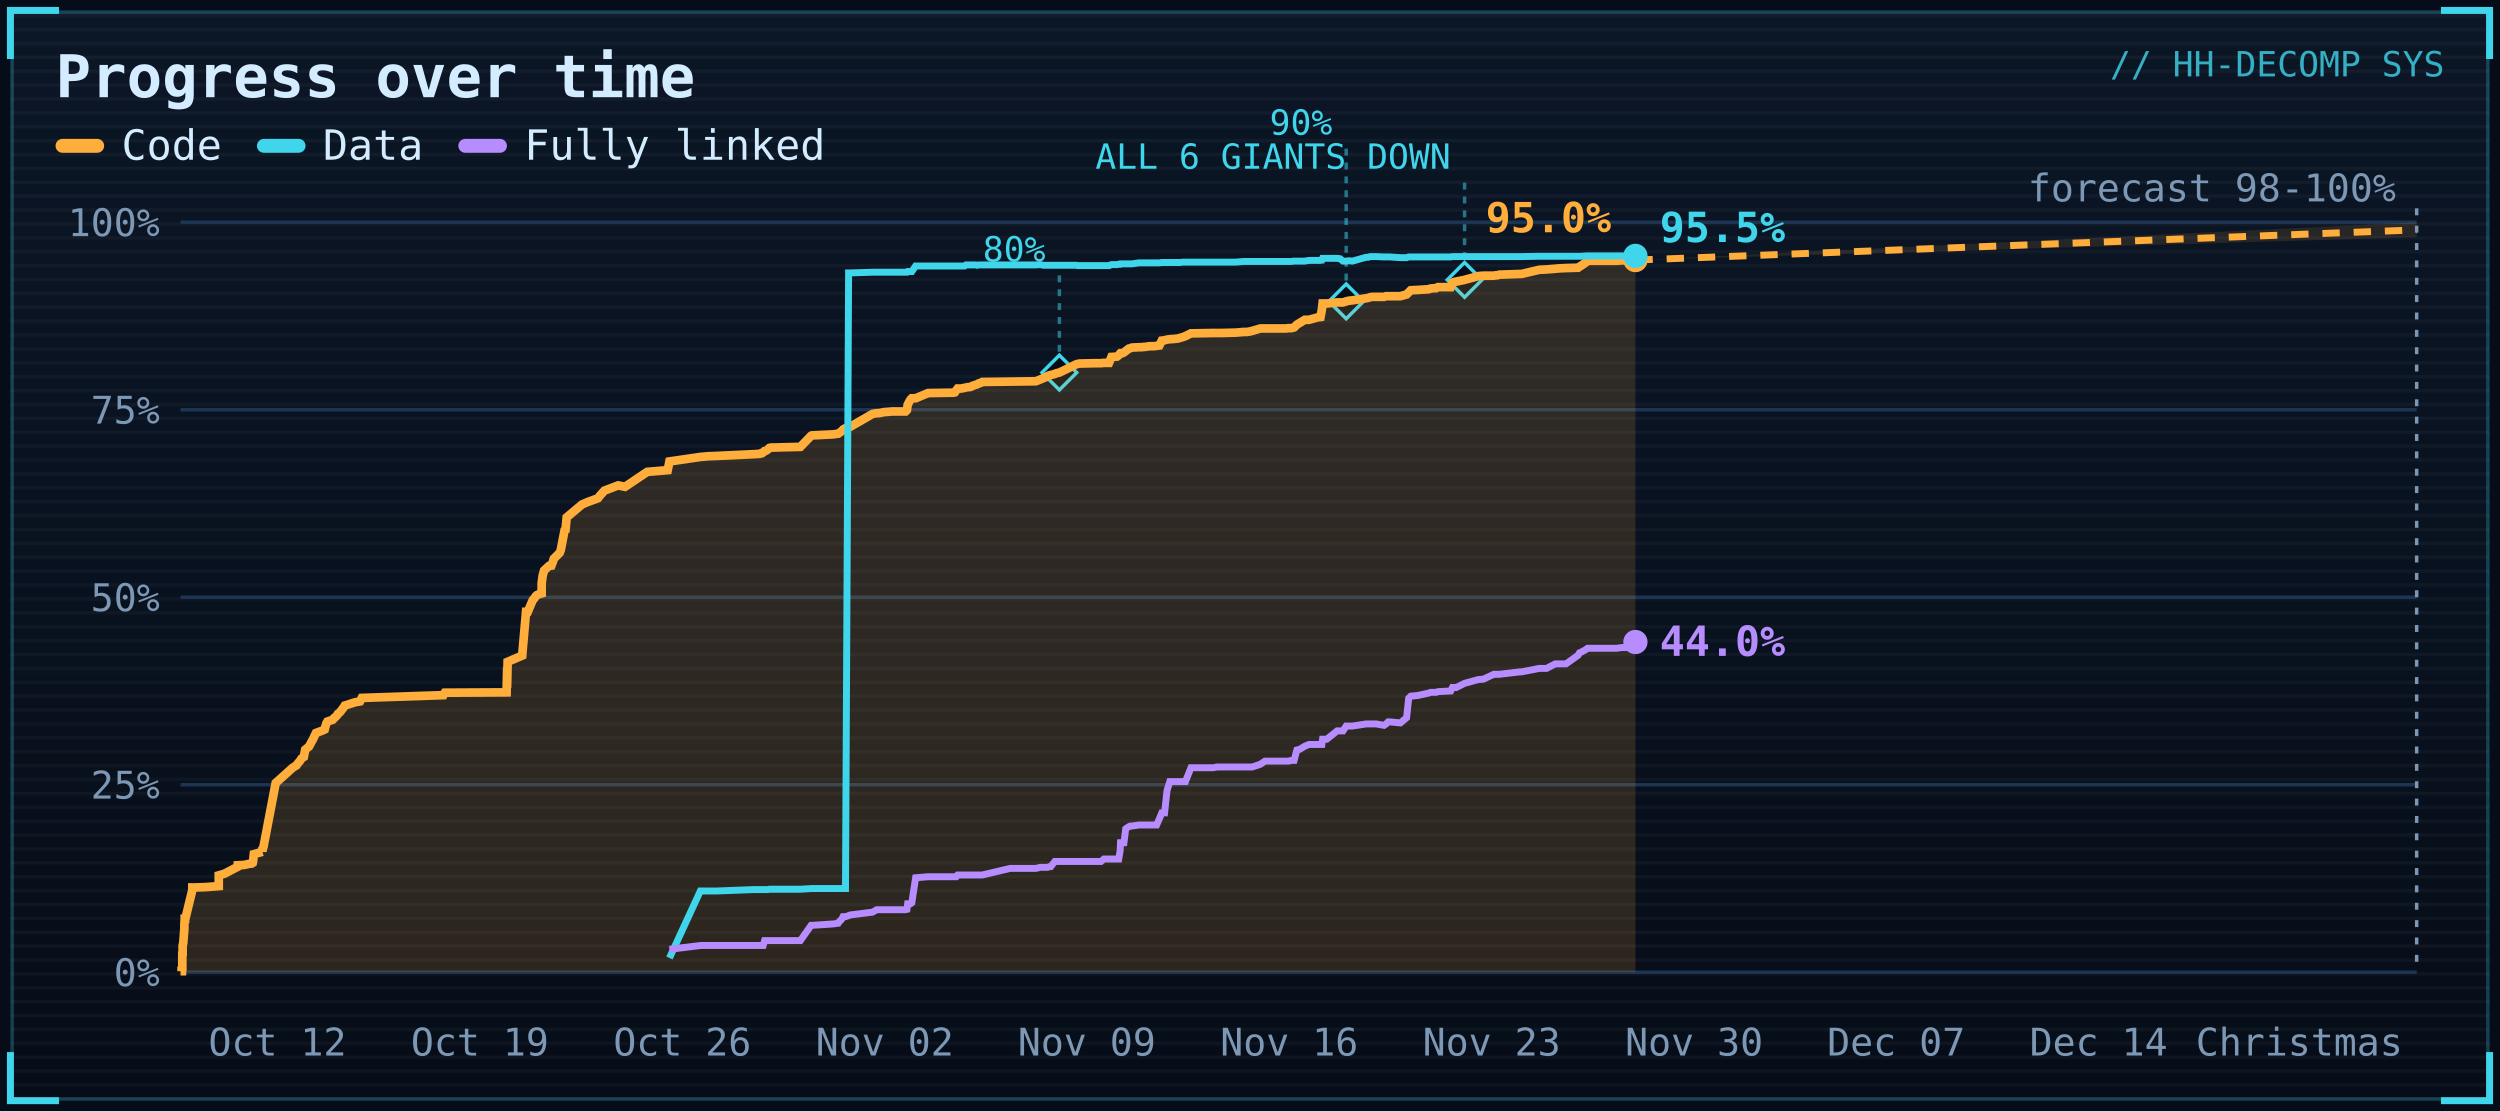
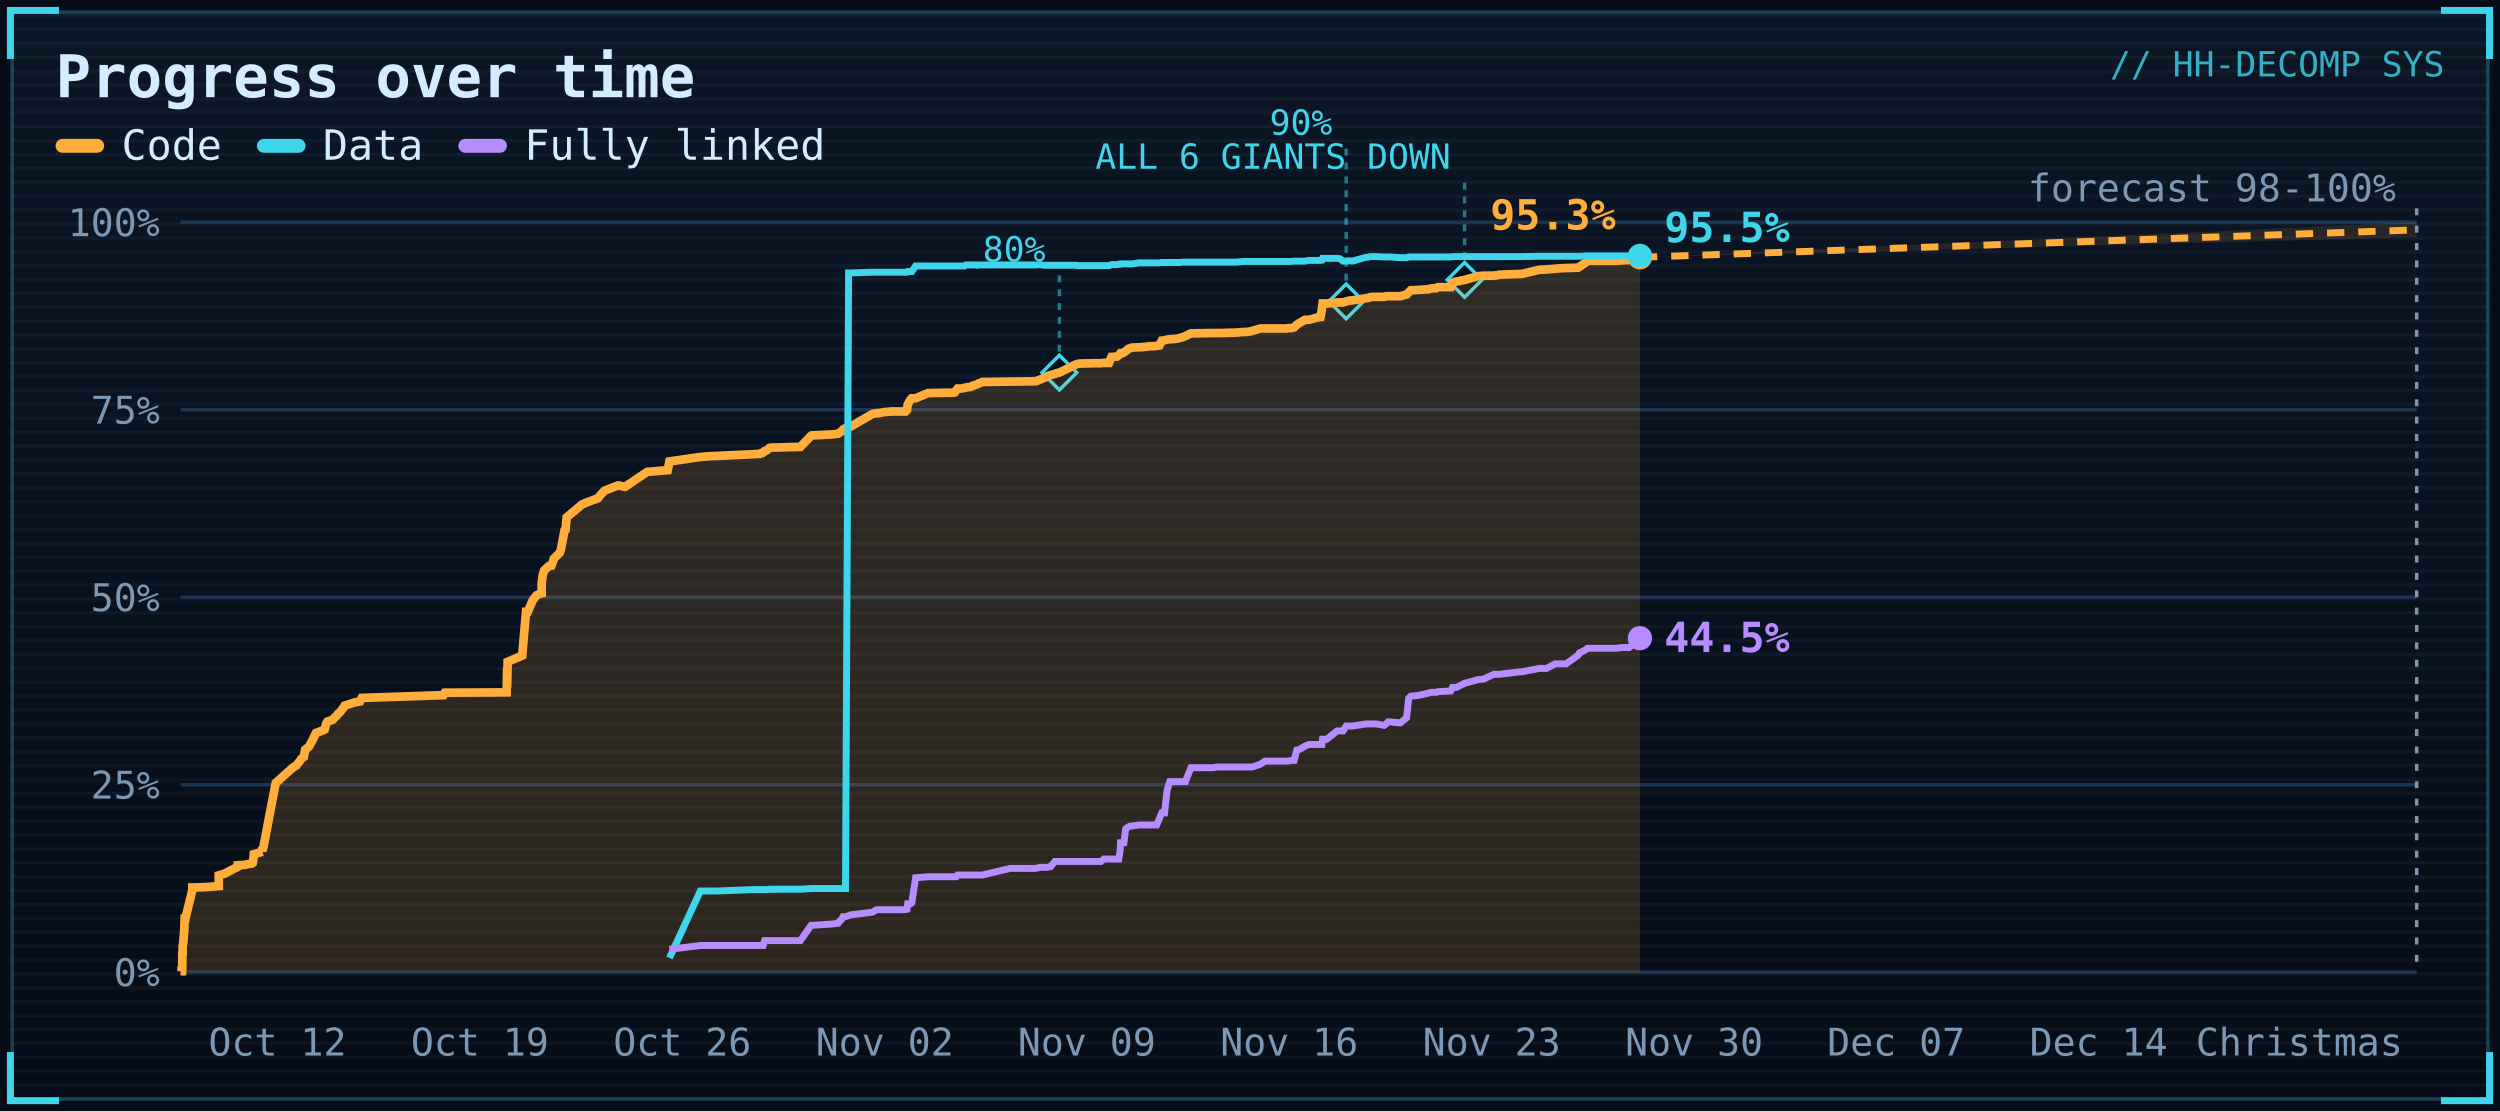
<svg xmlns="http://www.w3.org/2000/svg" viewBox="0 0 720 320" width="720" height="320" font-family="'Share Tech Mono','Eurostile','Bank Gothic',Consolas,'DejaVu Sans Mono',monospace" role="img" aria-label="Progress over time">
  <defs>
    <pattern id="scan" width="4" height="4" patternUnits="userSpaceOnUse">
      <rect width="4" height="1" fill="#ffffff" opacity="0.035" />
    </pattern>
    <linearGradient id="panel" x1="0" y1="0" x2="0" y2="1">
      <stop offset="0" stop-color="#0b1626" />
      <stop offset="1" stop-color="#060d18" />
    </linearGradient>
  </defs>
  <rect width="100%" height="100%" fill="#060d18" />
  <rect x="3" y="3" width="714" height="314" fill="url(#panel)" />
  <rect x="3" y="3" width="714" height="314" fill="url(#scan)" />
  <rect x="3.5" y="3.5" width="713" height="313" fill="none" stroke="#3fd6ec" stroke-opacity="0.25" />
  <path d="M3,17 V3 H17" fill="none" stroke="#3fd6ec" stroke-width="2" />
  <path d="M703,3 H717 V17" fill="none" stroke="#3fd6ec" stroke-width="2" />
  <path d="M3,303 V317 H17" fill="none" stroke="#3fd6ec" stroke-width="2" />
  <path d="M703,317 H717 V303" fill="none" stroke="#3fd6ec" stroke-width="2" />
  <text x="704" y="22" font-size="10" fill="#3fd6ec" text-anchor="end" opacity="0.8">// HH-DECOMP SYS</text>
  <text x="16" y="28" font-size="17" font-weight="600" fill="#d4ecff">Progress over time</text>
  <rect x="16" y="40" width="14" height="4" rx="2" fill="#ffad3b" />
  <text x="35" y="46" font-size="12" fill="#d4ecff">Code</text>
  <rect x="74" y="40" width="14" height="4" rx="2" fill="#3fd6ec" />
  <text x="93" y="46" font-size="12" fill="#d4ecff">Data</text>
  <rect x="132" y="40" width="14" height="4" rx="2" fill="#b78cff" />
  <text x="151" y="46" font-size="12" fill="#d4ecff">Fully linked</text>
  <line x1="52" y1="280.0" x2="696" y2="280.0" stroke="#1c3552" />
  <text x="46" y="284.0" font-size="11" fill="#7d98b4" text-anchor="end">0%</text>
  <line x1="52" y1="226.0" x2="696" y2="226.0" stroke="#1c3552" />
  <text x="46" y="230.0" font-size="11" fill="#7d98b4" text-anchor="end">25%</text>
  <line x1="52" y1="172.0" x2="696" y2="172.0" stroke="#1c3552" />
  <text x="46" y="176.0" font-size="11" fill="#7d98b4" text-anchor="end">50%</text>
  <line x1="52" y1="118.0" x2="696" y2="118.0" stroke="#1c3552" />
  <text x="46" y="122.0" font-size="11" fill="#7d98b4" text-anchor="end">75%</text>
  <line x1="52" y1="64.0" x2="696" y2="64.0" stroke="#1c3552" />
  <text x="46" y="68.0" font-size="11" fill="#7d98b4" text-anchor="end">100%</text>
  <text x="79.9" y="304" font-size="11" fill="#7d98b4" text-anchor="middle">Oct 12</text>
  <text x="138.2" y="304" font-size="11" fill="#7d98b4" text-anchor="middle">Oct 19</text>
  <text x="196.5" y="304" font-size="11" fill="#7d98b4" text-anchor="middle">Oct 26</text>
  <text x="254.8" y="304" font-size="11" fill="#7d98b4" text-anchor="middle">Nov 02</text>
  <text x="313.0" y="304" font-size="11" fill="#7d98b4" text-anchor="middle">Nov 09</text>
  <text x="371.3" y="304" font-size="11" fill="#7d98b4" text-anchor="middle">Nov 16</text>
  <text x="429.6" y="304" font-size="11" fill="#7d98b4" text-anchor="middle">Nov 23</text>
  <text x="487.9" y="304" font-size="11" fill="#7d98b4" text-anchor="middle">Nov 30</text>
  <text x="546.1" y="304" font-size="11" fill="#7d98b4" text-anchor="middle">Dec 07</text>
  <text x="604.4" y="304" font-size="11" fill="#7d98b4" text-anchor="middle">Dec 14</text>
-   <polygon points="471.0,74.9 696.0,64.0 696.0,68.3" fill="#ffad3b" opacity="0.12" />
-   <line x1="471.0" y1="74.9" x2="696.0" y2="66.2" stroke="#ffad3b" stroke-width="2" stroke-dasharray="5,4" />
+   <polygon points="472.3,74.1 696.0,64.0 696.0,68.3" fill="#ffad3b" opacity="0.12" />
+   <line x1="472.3" y1="74.1" x2="696.0" y2="66.2" stroke="#ffad3b" stroke-width="2" stroke-dasharray="5,4" />
  <line x1="696.0" y1="60" x2="696.0" y2="280.0" stroke="#7d98b4" stroke-dasharray="2,3" />
  <text x="692.0" y="304" font-size="11" fill="#7d98b4" text-anchor="end">Christmas</text>
  <text x="690.0" y="58.0" font-size="11" fill="#7d98b4" text-anchor="end">forecast 98-100%</text>
  <path d="M305.1,102.3 l5,5 l-5,5 l-5,-5 z" fill="#060d18" stroke="#3fd6ec" />
  <line x1="305.1" y1="101.3" x2="305.1" y2="77.3" stroke="#3fd6ec" stroke-opacity="0.5" stroke-dasharray="2,2" />
  <text x="301.1" y="75.3" font-size="10" fill="#3fd6ec" text-anchor="end">80%</text>
  <path d="M387.7,81.8 l5,5 l-5,5 l-5,-5 z" fill="#060d18" stroke="#3fd6ec" />
  <line x1="387.7" y1="80.8" x2="387.7" y2="40.8" stroke="#3fd6ec" stroke-opacity="0.5" stroke-dasharray="2,2" />
  <text x="383.7" y="38.8" font-size="10" fill="#3fd6ec" text-anchor="end">90%</text>
  <path d="M421.8,75.6 l5,5 l-5,5 l-5,-5 z" fill="#060d18" stroke="#3fd6ec" />
  <line x1="421.8" y1="74.6" x2="421.8" y2="50.6" stroke="#3fd6ec" stroke-opacity="0.5" stroke-dasharray="2,2" />
  <text x="417.8" y="48.6" font-size="10" fill="#3fd6ec" text-anchor="end">ALL 6 GIANTS DOWN</text>
-   <polygon points="52.0,280.0 52.0,279.7 52.0,279.7 52.1,279.7 52.1,279.7 52.3,279.7 52.3,279.7 52.3,279.7 52.3,279.7 52.3,279.6 52.3,279.6 52.3,279.6 52.3,279.6 52.4,279.6 52.4,279.5 52.4,279.5 52.4,279.5 52.4,279.5 52.4,279.5 52.4,279.4 52.4,279.4 52.4,279.4 52.4,279.4 52.4,279.4 52.4,279.3 52.4,279.3 52.4,279.3 52.4,279.3 52.4,279.2 52.4,279.2 52.5,279.1 52.5,279.1 52.5,279.0 52.5,279.0 52.5,278.9 52.5,278.9 52.5,278.9 52.5,278.8 52.5,278.8 52.5,278.7 52.5,278.7 52.5,278.6 52.5,274.0 52.6,275.3 52.6,274.0 52.6,274.0 52.6,274.0 52.6,272.9 52.6,272.3 52.8,271.5 52.8,271.3 53.1,267.4 53.1,267.0 53.1,266.2 53.2,264.8 53.2,264.7 53.2,264.6 53.3,264.6 53.3,264.4 53.3,264.3 53.3,264.4 53.3,264.4 53.3,264.4 53.4,264.5 55.4,256.3 55.4,255.7 55.4,255.6 55.7,255.6 55.8,255.6 59.0,255.5 63.0,255.2 63.0,252.1 64.7,251.6 68.5,249.6 68.5,249.2 70.3,249.1 71.7,248.8 72.5,248.7 72.5,248.7 72.8,248.5 72.9,248.0 73.1,246.0 75.6,245.3 75.6,245.4 75.6,244.5 75.7,244.4 75.9,243.8 79.4,225.5 84.3,221.1 85.4,220.4 85.5,220.2 86.5,219.0 86.6,218.8 86.9,218.4 87.5,218.0 87.9,215.9 89.0,215.0 89.7,213.7 90.2,212.8 90.6,211.9 91.0,211.1 93.1,210.3 93.5,210.1 93.7,209.3 94.0,208.3 94.3,207.8 95.8,207.3 96.0,207.1 96.3,206.7 96.6,206.5 97.0,206.1 97.3,205.6 97.6,205.4 98.0,205.0 98.3,204.6 98.7,204.1 99.0,203.7 99.3,203.2 101.5,202.5 102.1,202.3 103.7,202.0 104.2,201.0 127.7,200.2 127.9,199.8 128.1,199.5 145.9,199.4 146.0,195.1 146.1,195.2 146.2,190.6 150.4,188.8 150.5,187.5 151.5,176.2 152.0,176.2 153.4,172.9 153.9,172.3 154.3,171.7 154.6,171.4 155.3,171.1 156.0,170.9 156.0,168.0 156.3,165.7 156.7,164.3 158.1,163.0 158.8,162.9 159.3,161.6 159.5,160.9 161.2,159.2 161.5,158.4 162.7,152.2 162.8,153.3 163.2,149.0 167.6,145.3 169.2,144.6 172.2,143.5 172.9,142.6 174.1,141.3 178.0,139.8 180.0,140.2 186.4,135.9 192.3,135.4 192.8,132.9 201.7,131.6 204.0,131.4 206.6,131.3 217.1,130.8 218.8,130.7 219.2,130.5 219.5,130.5 219.8,130.3 220.2,129.9 220.6,129.8 221.1,129.5 221.6,129.0 222.1,128.9 222.6,128.9 226.3,128.8 230.5,128.7 233.6,125.5 233.8,125.4 239.9,125.1 241.4,124.9 241.8,124.6 242.1,124.4 242.5,124.1 242.8,123.7 243.5,123.3 244.4,123.1 244.9,122.9 251.3,119.2 252.5,119.0 253.1,119.0 254.1,118.8 254.5,118.7 257.0,118.5 260.8,118.5 261.2,118.1 261.4,116.6 261.8,115.8 262.2,115.1 262.6,114.7 263.7,114.7 267.3,113.2 267.5,113.2 273.9,113.1 274.6,113.1 275.0,113.0 275.4,112.4 275.8,111.9 276.4,111.9 276.8,111.9 277.3,111.8 277.8,111.7 278.2,111.6 278.7,111.5 279.1,111.5 279.6,111.4 280.1,111.1 280.5,111.0 281.0,110.8 281.4,110.7 281.9,110.4 282.4,110.3 282.9,110.0 290.9,109.9 298.3,109.8 299.6,109.3 300.5,108.9 301.3,108.6 301.7,108.3 302.2,108.1 302.6,108.0 303.8,107.7 304.2,107.5 305.1,107.3 310.0,104.9 310.4,104.8 310.9,104.7 315.6,104.6 316.0,104.6 317.1,104.6 317.9,104.5 318.9,104.5 319.4,104.5 320.1,102.8 321.7,102.7 322.2,102.3 322.6,101.8 322.7,101.7 323.3,101.7 323.7,101.5 324.2,101.1 324.6,100.8 325.1,100.4 325.5,100.3 326.0,100.1 328.0,100.0 328.9,100.0 329.4,99.9 329.9,99.9 330.4,99.8 331.2,99.7 331.7,99.7 332.4,99.7 333.1,99.6 333.9,99.5 334.6,98.1 335.4,98.0 336.1,97.8 336.9,97.7 338.3,97.6 339.2,97.5 339.9,97.3 340.6,97.1 341.4,96.8 343.0,96.0 343.8,96.0 349.5,95.9 350.4,95.9 351.1,95.9 351.8,95.9 355.8,95.8 358.2,95.6 359.0,95.6 359.8,95.5 360.6,95.3 363.0,94.6 364.3,94.6 370.3,94.6 371.1,94.5 371.9,94.5 372.7,94.3 373.5,93.5 374.3,93.0 375.8,92.1 377.0,92.1 379.5,91.4 380.3,91.3 380.6,89.7 380.7,89.1 380.9,87.4 382.1,87.4 385.1,87.1 385.9,87.1 386.8,87.1 387.7,86.8 388.5,86.6 389.5,86.5 393.4,85.9 394.0,85.8 394.6,85.6 395.2,85.5 395.8,85.5 396.4,85.5 398.6,85.5 399.2,85.3 399.8,85.3 400.3,85.3 403.3,85.3 405.1,84.8 405.7,84.2 406.3,83.6 408.3,83.5 411.5,83.3 412.0,83.1 413.0,83.0 413.6,83.0 414.1,82.7 417.8,82.7 418.3,81.4 418.8,81.2 419.4,81.1 421.8,80.6 425.8,79.5 427.2,79.4 430.2,79.4 430.7,79.3 431.2,79.3 431.8,79.1 437.7,78.9 438.2,78.9 443.3,77.7 445.4,77.6 447.9,77.4 448.9,77.3 451.0,77.2 454.5,77.1 454.9,76.8 455.4,76.5 456.7,75.6 457.2,75.1 465.6,75.1 467.0,75.0 469.2,74.9 471.0,74.9 471.0,280.0" fill="#ffad3b" opacity="0.15" />
-   <polyline points="52.0,279.7 52.0,279.7 52.1,279.7 52.1,279.7 52.3,279.7 52.3,279.7 52.3,279.7 52.3,279.7 52.3,279.6 52.3,279.6 52.3,279.6 52.3,279.6 52.4,279.6 52.4,279.5 52.4,279.5 52.4,279.5 52.4,279.5 52.4,279.5 52.4,279.4 52.4,279.4 52.4,279.4 52.4,279.4 52.4,279.4 52.4,279.3 52.4,279.3 52.4,279.3 52.4,279.3 52.4,279.2 52.4,279.2 52.5,279.1 52.5,279.1 52.5,279.0 52.5,279.0 52.5,278.9 52.5,278.9 52.5,278.9 52.5,278.8 52.5,278.8 52.5,278.7 52.5,278.7 52.5,278.6 52.5,274.0 52.6,275.3 52.6,274.0 52.6,274.0 52.6,274.0 52.6,272.9 52.6,272.3 52.8,271.5 52.8,271.3 53.1,267.4 53.1,267.0 53.1,266.2 53.2,264.8 53.2,264.7 53.2,264.6 53.3,264.6 53.3,264.4 53.3,264.3 53.3,264.4 53.3,264.4 53.3,264.4 53.4,264.5 55.4,256.3 55.4,255.7 55.4,255.6 55.7,255.6 55.8,255.6 59.0,255.5 63.0,255.2 63.0,252.1 64.7,251.6 68.5,249.6 68.5,249.2 70.3,249.1 71.7,248.8 72.5,248.7 72.5,248.7 72.8,248.5 72.9,248.0 73.1,246.0 75.6,245.3 75.6,245.4 75.6,244.5 75.7,244.4 75.9,243.8 79.4,225.5 84.3,221.1 85.4,220.4 85.5,220.2 86.5,219.0 86.6,218.8 86.9,218.4 87.5,218.0 87.9,215.9 89.0,215.0 89.7,213.7 90.2,212.8 90.6,211.9 91.0,211.1 93.1,210.3 93.5,210.1 93.7,209.3 94.0,208.3 94.3,207.8 95.8,207.3 96.0,207.1 96.3,206.7 96.6,206.5 97.0,206.1 97.3,205.6 97.6,205.4 98.0,205.0 98.3,204.6 98.7,204.1 99.0,203.7 99.3,203.2 101.5,202.5 102.1,202.3 103.7,202.0 104.2,201.0 127.7,200.2 127.9,199.8 128.1,199.5 145.9,199.4 146.0,195.1 146.1,195.2 146.2,190.6 150.4,188.8 150.5,187.5 151.5,176.2 152.0,176.2 153.4,172.9 153.9,172.3 154.3,171.7 154.6,171.4 155.3,171.1 156.0,170.9 156.0,168.0 156.3,165.7 156.7,164.3 158.1,163.0 158.8,162.9 159.3,161.6 159.5,160.9 161.2,159.2 161.5,158.4 162.7,152.2 162.8,153.3 163.2,149.0 167.6,145.3 169.2,144.6 172.2,143.5 172.9,142.6 174.1,141.3 178.0,139.8 180.0,140.2 186.4,135.9 192.3,135.4 192.8,132.9 201.7,131.6 204.0,131.4 206.6,131.3 217.1,130.8 218.8,130.7 219.2,130.5 219.5,130.5 219.8,130.3 220.2,129.9 220.6,129.8 221.1,129.5 221.6,129.0 222.1,128.9 222.6,128.9 226.3,128.8 230.5,128.7 233.6,125.5 233.8,125.4 239.9,125.1 241.4,124.9 241.8,124.6 242.1,124.4 242.5,124.1 242.8,123.7 243.5,123.3 244.4,123.1 244.9,122.9 251.3,119.2 252.5,119.0 253.1,119.0 254.1,118.8 254.5,118.7 257.0,118.5 260.8,118.5 261.2,118.1 261.4,116.6 261.8,115.8 262.2,115.1 262.6,114.7 263.7,114.7 267.3,113.2 267.5,113.2 273.9,113.1 274.6,113.1 275.0,113.0 275.4,112.4 275.8,111.9 276.4,111.9 276.8,111.9 277.3,111.8 277.8,111.7 278.2,111.6 278.7,111.5 279.1,111.5 279.6,111.4 280.1,111.1 280.5,111.0 281.0,110.8 281.4,110.7 281.9,110.4 282.4,110.3 282.9,110.0 290.9,109.9 298.3,109.8 299.6,109.3 300.5,108.9 301.3,108.6 301.7,108.3 302.2,108.1 302.6,108.0 303.8,107.7 304.2,107.5 305.1,107.3 310.0,104.9 310.4,104.8 310.9,104.7 315.6,104.6 316.0,104.6 317.1,104.6 317.9,104.5 318.9,104.5 319.4,104.5 320.1,102.8 321.7,102.7 322.2,102.3 322.6,101.8 322.7,101.7 323.3,101.7 323.7,101.5 324.2,101.1 324.6,100.8 325.1,100.4 325.5,100.3 326.0,100.1 328.0,100.0 328.9,100.0 329.4,99.9 329.9,99.9 330.4,99.8 331.2,99.7 331.7,99.7 332.4,99.7 333.1,99.6 333.9,99.5 334.6,98.1 335.4,98.0 336.1,97.8 336.9,97.7 338.3,97.6 339.2,97.5 339.9,97.3 340.6,97.1 341.4,96.8 343.0,96.0 343.8,96.0 349.5,95.9 350.4,95.9 351.1,95.9 351.8,95.9 355.8,95.8 358.2,95.6 359.0,95.6 359.8,95.5 360.6,95.3 363.0,94.6 364.3,94.6 370.3,94.6 371.1,94.5 371.9,94.5 372.7,94.3 373.5,93.5 374.3,93.0 375.8,92.1 377.0,92.1 379.5,91.4 380.3,91.3 380.6,89.7 380.7,89.1 380.9,87.4 382.1,87.4 385.1,87.1 385.9,87.1 386.8,87.1 387.7,86.8 388.5,86.6 389.5,86.5 393.4,85.9 394.0,85.8 394.6,85.6 395.2,85.5 395.8,85.5 396.4,85.5 398.6,85.5 399.2,85.3 399.8,85.3 400.3,85.3 403.3,85.3 405.1,84.8 405.7,84.2 406.3,83.6 408.3,83.5 411.5,83.3 412.0,83.1 413.0,83.0 413.6,83.0 414.1,82.7 417.8,82.7 418.3,81.4 418.8,81.2 419.4,81.1 421.8,80.6 425.8,79.5 427.2,79.4 430.2,79.4 430.7,79.3 431.2,79.3 431.8,79.1 437.7,78.9 438.2,78.9 443.3,77.7 445.4,77.6 447.9,77.4 448.9,77.3 451.0,77.2 454.5,77.1 454.9,76.8 455.4,76.5 456.7,75.6 457.2,75.1 465.6,75.1 467.0,75.0 469.2,74.9 471.0,74.9" fill="none" stroke="#ffad3b" stroke-width="2.5" />
-   <circle cx="471.0" cy="74.9" r="3.5" fill="#ffad3b" />
-   <text x="464.0" y="66.9" font-size="12" font-weight="600" fill="#ffad3b" text-anchor="end">95.0%</text>
-   <polyline points="192.8,275.9 201.7,256.6 204.0,256.6 206.6,256.6 217.1,256.2 218.8,256.2 219.2,256.2 219.5,256.2 219.8,256.2 220.2,256.2 220.6,256.2 221.1,256.2 221.6,256.1 222.1,256.1 222.6,256.1 226.3,256.1 230.5,256.1 233.6,255.9 233.8,255.9 239.9,255.9 241.4,255.9 241.8,255.9 242.1,255.9 242.5,255.9 242.8,255.9 243.5,255.9 244.4,78.6 244.9,78.6 251.3,78.4 252.5,78.4 253.1,78.4 254.1,78.4 254.5,78.4 257.0,78.4 260.8,78.4 261.2,78.4 261.4,78.2 261.8,78.2 262.2,78.2 262.6,78.2 263.7,76.6 267.3,76.6 267.5,76.6 273.9,76.6 274.6,76.6 275.0,76.6 275.4,76.6 275.8,76.6 276.4,76.6 276.8,76.6 277.3,76.6 277.8,76.6 278.2,76.3 278.7,76.3 279.1,76.3 279.6,76.3 280.1,76.3 280.5,76.3 281.0,76.3 281.4,76.4 281.9,76.3 282.4,76.3 282.9,76.3 290.9,76.3 298.3,76.3 299.6,76.2 300.5,76.4 301.3,76.4 301.7,76.4 302.2,76.4 302.6,76.4 303.8,76.4 304.2,76.4 305.1,76.4 310.0,76.4 310.4,76.5 310.9,76.5 315.6,76.5 316.0,76.5 317.1,76.5 317.9,76.5 318.9,76.5 319.4,76.5 320.1,76.2 321.7,76.2 322.2,76.1 322.6,76.1 322.7,76.0 323.3,76.0 323.7,76.0 324.2,76.0 324.6,76.0 325.1,76.0 325.5,76.0 326.0,76.0 328.0,75.7 328.9,75.7 329.4,75.7 329.9,75.7 330.4,75.7 331.2,75.7 331.7,75.7 332.4,75.7 333.1,75.7 333.9,75.7 334.6,75.6 335.4,75.6 336.1,75.6 336.9,75.6 338.3,75.6 339.2,75.6 339.9,75.6 340.6,75.5 341.4,75.5 343.0,75.5 343.8,75.5 349.5,75.5 350.4,75.5 351.1,75.5 351.8,75.5 355.8,75.5 358.2,75.3 359.0,75.3 359.8,75.3 360.6,75.3 363.0,75.3 364.3,75.3 370.3,75.3 371.1,75.3 371.9,75.3 372.7,75.2 373.5,75.2 374.3,75.2 375.8,75.2 377.0,75.0 379.5,75.0 380.3,75.0 380.6,74.9 380.7,74.9 380.9,74.4 382.1,74.4 385.1,74.4 385.9,74.5 386.8,75.2 387.7,75.2 388.5,75.1 389.5,75.2 393.4,74.1 394.0,74.1 394.6,73.9 395.2,73.9 395.8,73.9 396.4,73.9 398.6,74.0 399.2,74.0 399.8,74.0 400.3,74.0 403.3,74.2 405.1,74.2 405.7,74.0 406.3,74.0 408.3,74.0 411.5,74.0 412.0,74.0 413.0,74.0 413.6,74.0 414.1,74.0 417.8,74.0 418.3,73.9 418.8,73.9 419.4,73.9 421.8,73.9 425.8,73.9 427.2,73.9 430.2,73.9 430.7,73.9 431.2,73.9 431.8,73.9 437.7,73.9 438.2,73.9 443.3,73.8 445.4,73.8 447.9,73.8 448.9,73.8 451.0,73.8 454.5,73.8 454.9,73.8 455.4,73.8 456.7,73.7 457.2,73.7 465.6,73.7 467.0,73.7 469.2,73.7 471.0,73.7" fill="none" stroke="#3fd6ec" stroke-width="2" />
-   <circle cx="471.0" cy="73.7" r="3.5" fill="#3fd6ec" />
-   <text x="478.0" y="69.7" font-size="12" font-weight="600" fill="#3fd6ec">95.5%</text>
-   <polyline points="192.8,273.4 201.7,272.3 204.0,272.3 206.6,272.3 217.1,272.3 218.8,272.3 219.2,272.3 219.5,272.3 219.8,272.3 220.2,270.9 220.6,270.9 221.1,270.9 221.6,270.9 222.1,270.9 222.6,270.9 226.3,270.9 230.5,270.9 233.6,266.5 233.8,266.5 239.9,266.1 241.4,265.9 241.8,265.3 242.1,265.1 242.5,264.6 242.8,264.0 243.5,264.0 244.4,263.7 244.9,263.5 251.3,262.7 252.5,262.0 253.1,262.0 254.1,262.0 254.5,262.0 257.0,262.0 260.8,262.0 261.2,261.9 261.4,260.3 261.8,260.3 262.2,260.3 262.6,260.0 263.7,252.8 267.3,252.5 267.5,252.5 273.9,252.5 274.6,252.5 275.0,252.5 275.4,252.5 275.8,252.0 276.4,252.0 276.8,252.0 277.3,252.0 277.8,252.0 278.2,252.0 278.7,252.0 279.1,252.0 279.6,252.0 280.1,252.0 280.5,252.0 281.0,252.0 281.4,252.0 281.9,252.0 282.4,252.0 282.9,252.0 290.9,250.1 298.3,250.1 299.6,249.8 300.5,249.8 301.3,249.8 301.7,249.8 302.2,249.6 302.6,249.6 303.8,248.1 304.2,248.1 305.1,248.1 310.0,248.1 310.4,248.1 310.9,248.1 315.6,248.1 316.0,248.1 317.1,248.1 317.9,247.4 318.9,247.4 319.4,247.4 320.1,247.4 321.7,247.4 322.2,247.4 322.6,245.0 322.7,242.7 323.3,242.7 323.7,242.7 324.2,238.7 324.6,238.4 325.1,238.1 325.5,237.9 326.0,237.9 328.0,237.6 328.9,237.6 329.4,237.6 329.9,237.6 330.4,237.6 331.2,237.6 331.7,237.6 332.4,237.6 333.1,237.6 333.9,235.8 334.6,234.1 335.4,234.1 336.1,227.7 336.9,225.1 338.3,225.1 339.2,225.1 339.9,225.1 340.6,225.1 341.4,225.1 343.0,221.1 343.8,221.1 349.5,221.1 350.4,220.9 351.1,220.9 351.8,220.9 355.8,220.9 358.2,220.9 359.0,220.9 359.8,220.9 360.6,220.9 363.0,220.1 364.3,219.2 370.3,219.2 371.1,219.2 371.9,219.0 372.7,219.0 373.5,216.0 374.3,215.8 375.8,214.9 377.0,214.4 379.5,214.4 380.3,214.4 380.6,214.4 380.7,214.4 380.9,212.9 382.1,212.9 385.1,210.5 385.9,210.5 386.8,210.5 387.7,209.1 388.5,209.1 389.5,209.1 393.4,208.5 394.0,208.5 394.6,208.5 395.2,208.5 395.8,208.5 396.4,208.5 398.6,208.9 399.2,208.5 399.8,207.9 400.3,207.9 403.3,208.2 405.1,206.7 405.7,201.1 406.3,200.5 408.3,200.3 411.5,199.6 412.0,199.4 413.0,199.4 413.6,199.4 414.1,199.2 417.8,199.0 418.3,198.0 418.8,198.0 419.4,198.0 421.8,196.8 425.8,195.7 427.2,195.6 430.2,194.2 430.7,194.2 431.2,194.2 431.8,194.2 437.7,193.5 438.2,193.5 443.3,192.5 445.4,192.5 447.9,191.2 448.9,191.2 451.0,191.2 454.5,188.7 454.9,188.0 455.4,187.8 456.7,187.1 457.2,186.7 465.6,186.7 467.0,186.5 469.2,186.5 471.0,184.9" fill="none" stroke="#b78cff" stroke-width="2" />
-   <circle cx="471.0" cy="184.9" r="3.5" fill="#b78cff" />
-   <text x="478.0" y="188.9" font-size="12" font-weight="600" fill="#b78cff">44.0%</text>
+   <polygon points="52.0,280.0 52.0,279.7 52.0,279.7 52.1,279.7 52.1,279.7 52.3,279.7 52.3,279.7 52.3,279.7 52.3,279.7 52.3,279.6 52.3,279.6 52.3,279.6 52.3,279.6 52.4,279.6 52.4,279.5 52.4,279.5 52.4,279.5 52.4,279.5 52.4,279.5 52.4,279.4 52.4,279.4 52.4,279.4 52.4,279.4 52.4,279.4 52.4,279.3 52.4,279.3 52.4,279.3 52.4,279.3 52.4,279.2 52.4,279.2 52.5,279.1 52.5,279.1 52.5,279.0 52.5,279.0 52.5,278.9 52.5,278.9 52.5,278.9 52.5,278.8 52.5,278.8 52.5,278.7 52.5,278.7 52.5,278.6 52.5,274.0 52.6,275.3 52.6,274.0 52.6,274.0 52.6,274.0 52.6,272.9 52.6,272.3 52.8,271.5 52.8,271.3 53.1,267.4 53.1,267.0 53.1,266.2 53.2,264.8 53.2,264.7 53.2,264.6 53.3,264.6 53.3,264.4 53.3,264.3 53.3,264.4 53.3,264.4 53.3,264.4 53.4,264.5 55.4,256.3 55.4,255.7 55.4,255.6 55.7,255.6 55.8,255.6 59.0,255.5 63.0,255.2 63.0,252.1 64.7,251.6 68.5,249.6 68.5,249.2 70.3,249.1 71.7,248.8 72.5,248.7 72.5,248.7 72.8,248.5 72.9,248.0 73.1,246.0 75.6,245.3 75.6,245.4 75.6,244.5 75.7,244.4 75.9,243.8 79.4,225.5 84.3,221.1 85.4,220.4 85.5,220.2 86.5,219.0 86.6,218.8 86.9,218.4 87.5,218.0 87.9,215.9 89.0,215.0 89.7,213.7 90.2,212.8 90.6,211.9 91.0,211.1 93.1,210.3 93.5,210.1 93.7,209.3 94.0,208.3 94.3,207.8 95.8,207.3 96.0,207.1 96.3,206.7 96.6,206.5 97.0,206.1 97.3,205.6 97.6,205.4 98.0,205.0 98.3,204.6 98.7,204.1 99.0,203.7 99.3,203.2 101.5,202.5 102.1,202.3 103.7,202.0 104.2,201.0 127.7,200.2 127.9,199.8 128.1,199.5 145.9,199.4 146.0,195.1 146.1,195.2 146.2,190.6 150.4,188.8 150.5,187.5 151.5,176.2 152.0,176.2 153.4,172.9 153.9,172.3 154.3,171.7 154.6,171.4 155.3,171.1 156.0,170.9 156.0,168.0 156.3,165.7 156.7,164.3 158.1,163.0 158.8,162.9 159.3,161.6 159.5,160.9 161.2,159.2 161.5,158.4 162.7,152.2 162.8,153.3 163.2,149.0 167.6,145.3 169.2,144.6 172.2,143.5 172.9,142.6 174.1,141.3 178.0,139.8 180.0,140.2 186.4,135.9 192.3,135.4 192.8,132.9 201.7,131.6 204.0,131.4 206.6,131.3 217.1,130.8 218.8,130.7 219.2,130.5 219.5,130.5 219.8,130.3 220.2,129.9 220.6,129.8 221.1,129.5 221.6,129.0 222.1,128.9 222.6,128.9 226.3,128.8 230.5,128.7 233.6,125.5 233.8,125.4 239.9,125.1 241.4,124.9 241.8,124.6 242.1,124.4 242.5,124.1 242.8,123.7 243.5,123.3 244.4,123.1 244.9,122.9 251.3,119.2 252.5,119.0 253.1,119.0 254.1,118.8 254.5,118.7 257.0,118.5 260.8,118.5 261.2,118.1 261.4,116.6 261.8,115.8 262.2,115.1 262.6,114.7 263.7,114.7 267.3,113.2 267.5,113.2 273.9,113.1 274.6,113.1 275.0,113.0 275.4,112.4 275.8,111.9 276.4,111.9 276.8,111.9 277.3,111.8 277.8,111.7 278.2,111.6 278.7,111.5 279.1,111.5 279.6,111.4 280.1,111.1 280.5,111.0 281.0,110.8 281.4,110.7 281.9,110.4 282.4,110.3 282.9,110.0 290.9,109.9 298.3,109.8 299.6,109.3 300.5,108.9 301.3,108.6 301.7,108.3 302.2,108.1 302.6,108.0 303.8,107.7 304.2,107.5 305.1,107.3 310.0,104.9 310.4,104.8 310.9,104.7 315.6,104.6 316.0,104.6 317.1,104.6 317.9,104.5 318.9,104.5 319.4,104.5 320.1,102.8 321.7,102.7 322.2,102.3 322.6,101.8 322.7,101.7 323.3,101.7 323.7,101.5 324.2,101.1 324.6,100.8 325.1,100.4 325.5,100.3 326.0,100.1 328.0,100.0 328.9,100.0 329.4,99.9 329.9,99.9 330.4,99.8 331.2,99.7 331.7,99.7 332.4,99.7 333.1,99.6 333.9,99.5 334.6,98.1 335.4,98.0 336.1,97.8 336.9,97.7 338.3,97.6 339.2,97.5 339.9,97.3 340.6,97.1 341.4,96.8 343.0,96.0 343.8,96.0 349.5,95.9 350.4,95.9 351.1,95.9 351.8,95.9 355.8,95.8 358.2,95.6 359.0,95.6 359.8,95.5 360.6,95.3 363.0,94.6 364.3,94.6 370.3,94.6 371.1,94.5 371.9,94.5 372.7,94.3 373.5,93.5 374.3,93.0 375.8,92.1 377.0,92.1 379.5,91.4 380.3,91.3 380.6,89.7 380.7,89.1 380.9,87.4 382.1,87.4 385.1,87.1 385.9,87.1 386.8,87.1 387.7,86.8 388.5,86.6 389.5,86.5 393.4,85.9 394.0,85.8 394.6,85.6 395.2,85.5 395.8,85.5 396.4,85.5 398.6,85.5 399.2,85.3 399.8,85.3 400.3,85.3 403.3,85.3 405.1,84.8 405.7,84.2 406.3,83.6 408.3,83.5 411.5,83.3 412.0,83.1 413.0,83.0 413.6,83.0 414.1,82.7 417.8,82.7 418.3,81.4 418.8,81.2 419.4,81.1 421.8,80.6 425.8,79.5 427.2,79.4 430.2,79.4 430.7,79.3 431.2,79.3 431.8,79.1 437.7,78.9 438.2,78.9 443.3,77.7 445.4,77.6 447.9,77.4 448.9,77.3 451.0,77.2 454.5,77.1 454.9,76.8 455.4,76.5 456.7,75.6 457.2,75.1 465.6,75.1 467.0,75.0 469.2,74.9 471.0,74.9 471.4,74.3 471.9,74.2 472.3,74.1 472.3,280.0" fill="#ffad3b" opacity="0.15" />
+   <polyline points="52.0,279.7 52.0,279.7 52.1,279.7 52.1,279.7 52.3,279.7 52.3,279.7 52.3,279.7 52.3,279.7 52.3,279.6 52.3,279.6 52.3,279.6 52.3,279.6 52.4,279.6 52.4,279.5 52.4,279.5 52.4,279.5 52.4,279.5 52.4,279.5 52.4,279.4 52.4,279.4 52.4,279.4 52.4,279.4 52.4,279.4 52.4,279.3 52.4,279.3 52.4,279.3 52.4,279.3 52.4,279.2 52.4,279.2 52.5,279.1 52.5,279.1 52.5,279.0 52.5,279.0 52.5,278.9 52.5,278.9 52.5,278.9 52.5,278.8 52.5,278.8 52.5,278.7 52.5,278.7 52.5,278.6 52.5,274.0 52.6,275.3 52.6,274.0 52.6,274.0 52.6,274.0 52.6,272.9 52.6,272.3 52.8,271.5 52.8,271.3 53.1,267.4 53.1,267.0 53.1,266.2 53.2,264.8 53.2,264.7 53.2,264.6 53.3,264.6 53.3,264.4 53.3,264.3 53.3,264.4 53.3,264.4 53.3,264.4 53.4,264.5 55.4,256.3 55.4,255.7 55.4,255.6 55.7,255.6 55.8,255.6 59.0,255.5 63.0,255.2 63.0,252.1 64.7,251.6 68.5,249.6 68.5,249.2 70.3,249.1 71.7,248.8 72.5,248.7 72.5,248.7 72.8,248.5 72.9,248.0 73.1,246.0 75.6,245.3 75.6,245.4 75.6,244.5 75.7,244.4 75.9,243.8 79.4,225.5 84.3,221.1 85.4,220.4 85.5,220.2 86.5,219.0 86.6,218.8 86.9,218.4 87.5,218.0 87.9,215.9 89.0,215.0 89.7,213.7 90.2,212.8 90.6,211.9 91.0,211.1 93.1,210.3 93.5,210.1 93.7,209.3 94.0,208.3 94.3,207.8 95.8,207.3 96.0,207.1 96.3,206.7 96.6,206.5 97.0,206.1 97.3,205.6 97.6,205.4 98.0,205.0 98.3,204.6 98.7,204.1 99.0,203.7 99.3,203.2 101.5,202.5 102.1,202.3 103.7,202.0 104.2,201.0 127.7,200.2 127.9,199.8 128.1,199.5 145.9,199.4 146.0,195.1 146.1,195.2 146.2,190.6 150.4,188.8 150.5,187.5 151.5,176.2 152.0,176.2 153.4,172.9 153.9,172.3 154.3,171.7 154.6,171.4 155.3,171.1 156.0,170.9 156.0,168.0 156.3,165.7 156.7,164.3 158.1,163.0 158.8,162.9 159.3,161.6 159.5,160.9 161.2,159.2 161.5,158.4 162.7,152.2 162.8,153.3 163.2,149.0 167.6,145.3 169.2,144.6 172.2,143.5 172.9,142.6 174.1,141.3 178.0,139.8 180.0,140.2 186.4,135.9 192.3,135.4 192.8,132.9 201.7,131.6 204.0,131.4 206.6,131.3 217.1,130.8 218.8,130.7 219.2,130.5 219.5,130.5 219.8,130.3 220.2,129.9 220.6,129.8 221.1,129.5 221.6,129.0 222.1,128.9 222.6,128.9 226.3,128.8 230.5,128.7 233.6,125.5 233.8,125.4 239.9,125.1 241.4,124.9 241.8,124.6 242.1,124.4 242.5,124.1 242.8,123.7 243.5,123.3 244.4,123.1 244.9,122.9 251.3,119.2 252.5,119.0 253.1,119.0 254.1,118.8 254.5,118.7 257.0,118.5 260.8,118.5 261.2,118.1 261.4,116.6 261.8,115.8 262.2,115.1 262.6,114.7 263.7,114.7 267.3,113.2 267.5,113.2 273.9,113.1 274.6,113.1 275.0,113.0 275.4,112.4 275.8,111.9 276.4,111.9 276.8,111.9 277.3,111.8 277.8,111.7 278.2,111.6 278.7,111.5 279.1,111.5 279.6,111.4 280.1,111.1 280.5,111.0 281.0,110.8 281.4,110.7 281.9,110.4 282.4,110.3 282.9,110.0 290.9,109.9 298.3,109.8 299.6,109.3 300.5,108.9 301.3,108.6 301.7,108.3 302.2,108.1 302.6,108.0 303.8,107.7 304.2,107.5 305.1,107.3 310.0,104.9 310.4,104.8 310.9,104.7 315.6,104.6 316.0,104.6 317.1,104.6 317.9,104.5 318.9,104.5 319.4,104.5 320.1,102.8 321.7,102.7 322.2,102.3 322.6,101.8 322.7,101.7 323.3,101.7 323.7,101.5 324.2,101.1 324.6,100.8 325.1,100.4 325.5,100.3 326.0,100.1 328.0,100.0 328.9,100.0 329.4,99.9 329.9,99.9 330.4,99.8 331.2,99.7 331.7,99.7 332.4,99.7 333.1,99.6 333.9,99.5 334.6,98.1 335.4,98.0 336.1,97.8 336.9,97.7 338.3,97.6 339.2,97.5 339.9,97.3 340.6,97.1 341.4,96.8 343.0,96.0 343.8,96.0 349.5,95.9 350.4,95.9 351.1,95.9 351.8,95.9 355.8,95.8 358.2,95.6 359.0,95.6 359.8,95.5 360.6,95.3 363.0,94.6 364.3,94.6 370.3,94.6 371.1,94.5 371.9,94.5 372.7,94.3 373.5,93.5 374.3,93.0 375.8,92.1 377.0,92.1 379.5,91.4 380.3,91.3 380.6,89.7 380.7,89.1 380.9,87.4 382.1,87.4 385.1,87.1 385.9,87.1 386.8,87.1 387.7,86.8 388.5,86.6 389.5,86.5 393.4,85.9 394.0,85.8 394.6,85.6 395.2,85.5 395.8,85.5 396.4,85.5 398.6,85.5 399.2,85.3 399.8,85.3 400.3,85.3 403.3,85.3 405.1,84.8 405.7,84.2 406.3,83.6 408.3,83.5 411.5,83.3 412.0,83.1 413.0,83.0 413.6,83.0 414.1,82.7 417.8,82.7 418.3,81.4 418.8,81.2 419.4,81.1 421.8,80.6 425.8,79.5 427.2,79.4 430.2,79.4 430.7,79.3 431.2,79.3 431.8,79.1 437.7,78.9 438.2,78.9 443.3,77.7 445.4,77.6 447.9,77.4 448.9,77.3 451.0,77.2 454.5,77.1 454.9,76.8 455.4,76.5 456.7,75.6 457.2,75.1 465.6,75.1 467.0,75.0 469.2,74.9 471.0,74.9 471.4,74.3 471.9,74.2 472.3,74.1" fill="none" stroke="#ffad3b" stroke-width="2.5" />
+   <circle cx="472.3" cy="74.1" r="3.5" fill="#ffad3b" />
+   <text x="465.3" y="66.1" font-size="12" font-weight="600" fill="#ffad3b" text-anchor="end">95.3%</text>
+   <polyline points="192.8,275.9 201.7,256.6 204.0,256.6 206.6,256.6 217.1,256.2 218.8,256.2 219.2,256.2 219.5,256.2 219.8,256.2 220.2,256.2 220.6,256.2 221.1,256.2 221.6,256.1 222.1,256.1 222.6,256.1 226.3,256.1 230.5,256.1 233.6,255.9 233.8,255.9 239.9,255.9 241.4,255.9 241.8,255.9 242.1,255.9 242.5,255.9 242.8,255.9 243.5,255.9 244.4,78.6 244.9,78.6 251.3,78.4 252.5,78.4 253.1,78.4 254.1,78.4 254.5,78.4 257.0,78.4 260.8,78.4 261.2,78.4 261.4,78.2 261.8,78.2 262.2,78.2 262.6,78.2 263.7,76.6 267.3,76.6 267.5,76.6 273.9,76.6 274.6,76.6 275.0,76.6 275.4,76.6 275.8,76.6 276.4,76.6 276.8,76.6 277.3,76.6 277.8,76.6 278.2,76.3 278.7,76.3 279.1,76.3 279.6,76.3 280.1,76.3 280.5,76.3 281.0,76.3 281.4,76.4 281.9,76.3 282.4,76.3 282.9,76.3 290.9,76.3 298.3,76.3 299.6,76.2 300.5,76.4 301.3,76.4 301.7,76.4 302.2,76.4 302.6,76.4 303.8,76.4 304.2,76.4 305.1,76.4 310.0,76.4 310.4,76.5 310.9,76.5 315.6,76.5 316.0,76.5 317.1,76.5 317.9,76.5 318.9,76.5 319.4,76.5 320.1,76.2 321.7,76.2 322.2,76.1 322.6,76.1 322.7,76.0 323.3,76.0 323.7,76.0 324.2,76.0 324.6,76.0 325.1,76.0 325.5,76.0 326.0,76.0 328.0,75.7 328.9,75.7 329.4,75.7 329.9,75.7 330.4,75.7 331.2,75.7 331.7,75.7 332.4,75.7 333.1,75.7 333.9,75.7 334.6,75.6 335.4,75.6 336.1,75.6 336.9,75.6 338.3,75.6 339.2,75.6 339.9,75.6 340.6,75.5 341.4,75.5 343.0,75.5 343.8,75.5 349.5,75.5 350.4,75.5 351.1,75.5 351.8,75.5 355.8,75.5 358.2,75.3 359.0,75.3 359.8,75.3 360.6,75.3 363.0,75.3 364.3,75.3 370.3,75.3 371.1,75.3 371.9,75.3 372.7,75.2 373.5,75.2 374.3,75.2 375.8,75.2 377.0,75.0 379.5,75.0 380.3,75.0 380.6,74.9 380.7,74.9 380.9,74.4 382.1,74.4 385.1,74.4 385.9,74.5 386.8,75.2 387.7,75.2 388.5,75.1 389.5,75.2 393.4,74.1 394.0,74.1 394.6,73.9 395.2,73.9 395.8,73.9 396.4,73.9 398.6,74.0 399.2,74.0 399.8,74.0 400.3,74.0 403.3,74.2 405.1,74.2 405.7,74.0 406.3,74.0 408.3,74.0 411.5,74.0 412.0,74.0 413.0,74.0 413.6,74.0 414.1,74.0 417.8,74.0 418.3,73.9 418.8,73.9 419.4,73.9 421.8,73.9 425.8,73.9 427.2,73.9 430.2,73.9 430.7,73.9 431.2,73.9 431.8,73.9 437.7,73.9 438.2,73.9 443.3,73.8 445.4,73.8 447.9,73.8 448.9,73.8 451.0,73.8 454.5,73.8 454.9,73.8 455.4,73.8 456.7,73.7 457.2,73.7 465.6,73.7 467.0,73.7 469.2,73.7 471.0,73.7 471.4,73.7 471.9,73.7 472.3,73.7" fill="none" stroke="#3fd6ec" stroke-width="2" />
+   <circle cx="472.3" cy="73.7" r="3.5" fill="#3fd6ec" />
+   <text x="479.3" y="69.7" font-size="12" font-weight="600" fill="#3fd6ec">95.5%</text>
+   <polyline points="192.8,273.4 201.7,272.3 204.0,272.3 206.6,272.3 217.1,272.3 218.8,272.3 219.2,272.3 219.5,272.3 219.8,272.3 220.2,270.9 220.6,270.9 221.1,270.9 221.6,270.9 222.1,270.9 222.6,270.9 226.3,270.9 230.5,270.9 233.6,266.5 233.8,266.5 239.9,266.1 241.4,265.9 241.8,265.3 242.1,265.1 242.5,264.6 242.8,264.0 243.5,264.0 244.4,263.7 244.9,263.5 251.3,262.7 252.5,262.0 253.1,262.0 254.1,262.0 254.5,262.0 257.0,262.0 260.8,262.0 261.2,261.9 261.4,260.3 261.8,260.3 262.2,260.3 262.6,260.0 263.7,252.8 267.3,252.5 267.5,252.5 273.9,252.5 274.6,252.5 275.0,252.5 275.4,252.5 275.8,252.0 276.4,252.0 276.8,252.0 277.3,252.0 277.8,252.0 278.2,252.0 278.7,252.0 279.1,252.0 279.6,252.0 280.1,252.0 280.5,252.0 281.0,252.0 281.4,252.0 281.9,252.0 282.4,252.0 282.9,252.0 290.9,250.1 298.3,250.1 299.6,249.8 300.5,249.8 301.3,249.8 301.7,249.8 302.2,249.6 302.6,249.6 303.8,248.1 304.2,248.1 305.1,248.1 310.0,248.1 310.4,248.1 310.9,248.1 315.6,248.1 316.0,248.1 317.1,248.1 317.9,247.4 318.9,247.4 319.4,247.4 320.1,247.4 321.7,247.4 322.2,247.4 322.6,245.0 322.7,242.7 323.3,242.7 323.7,242.7 324.2,238.7 324.6,238.4 325.1,238.1 325.5,237.9 326.0,237.9 328.0,237.6 328.9,237.6 329.4,237.6 329.9,237.6 330.4,237.6 331.2,237.6 331.7,237.6 332.4,237.6 333.1,237.6 333.9,235.8 334.6,234.1 335.4,234.1 336.1,227.7 336.9,225.1 338.3,225.1 339.2,225.1 339.9,225.1 340.6,225.1 341.4,225.1 343.0,221.1 343.8,221.1 349.5,221.1 350.4,220.9 351.1,220.9 351.8,220.9 355.8,220.9 358.2,220.9 359.0,220.9 359.8,220.9 360.6,220.9 363.0,220.1 364.3,219.2 370.3,219.2 371.1,219.2 371.9,219.0 372.7,219.0 373.5,216.0 374.3,215.8 375.8,214.9 377.0,214.4 379.5,214.4 380.3,214.4 380.6,214.4 380.7,214.4 380.9,212.9 382.1,212.9 385.1,210.5 385.9,210.5 386.8,210.5 387.7,209.1 388.5,209.1 389.5,209.1 393.4,208.5 394.0,208.5 394.6,208.5 395.2,208.5 395.8,208.5 396.4,208.5 398.6,208.9 399.2,208.5 399.8,207.9 400.3,207.9 403.3,208.2 405.1,206.7 405.7,201.1 406.3,200.5 408.3,200.3 411.5,199.6 412.0,199.4 413.0,199.4 413.6,199.4 414.1,199.2 417.8,199.0 418.3,198.0 418.8,198.0 419.4,198.0 421.8,196.8 425.8,195.7 427.2,195.6 430.2,194.2 430.7,194.2 431.2,194.2 431.8,194.2 437.7,193.5 438.2,193.5 443.3,192.5 445.4,192.5 447.9,191.2 448.9,191.2 451.0,191.2 454.5,188.7 454.9,188.0 455.4,187.8 456.7,187.1 457.2,186.7 465.6,186.7 467.0,186.5 469.2,186.5 471.0,184.9 471.4,184.2 471.9,183.8 472.3,183.8" fill="none" stroke="#b78cff" stroke-width="2" />
+   <circle cx="472.3" cy="183.8" r="3.5" fill="#b78cff" />
+   <text x="479.3" y="187.8" font-size="12" font-weight="600" fill="#b78cff">44.5%</text>
</svg>
